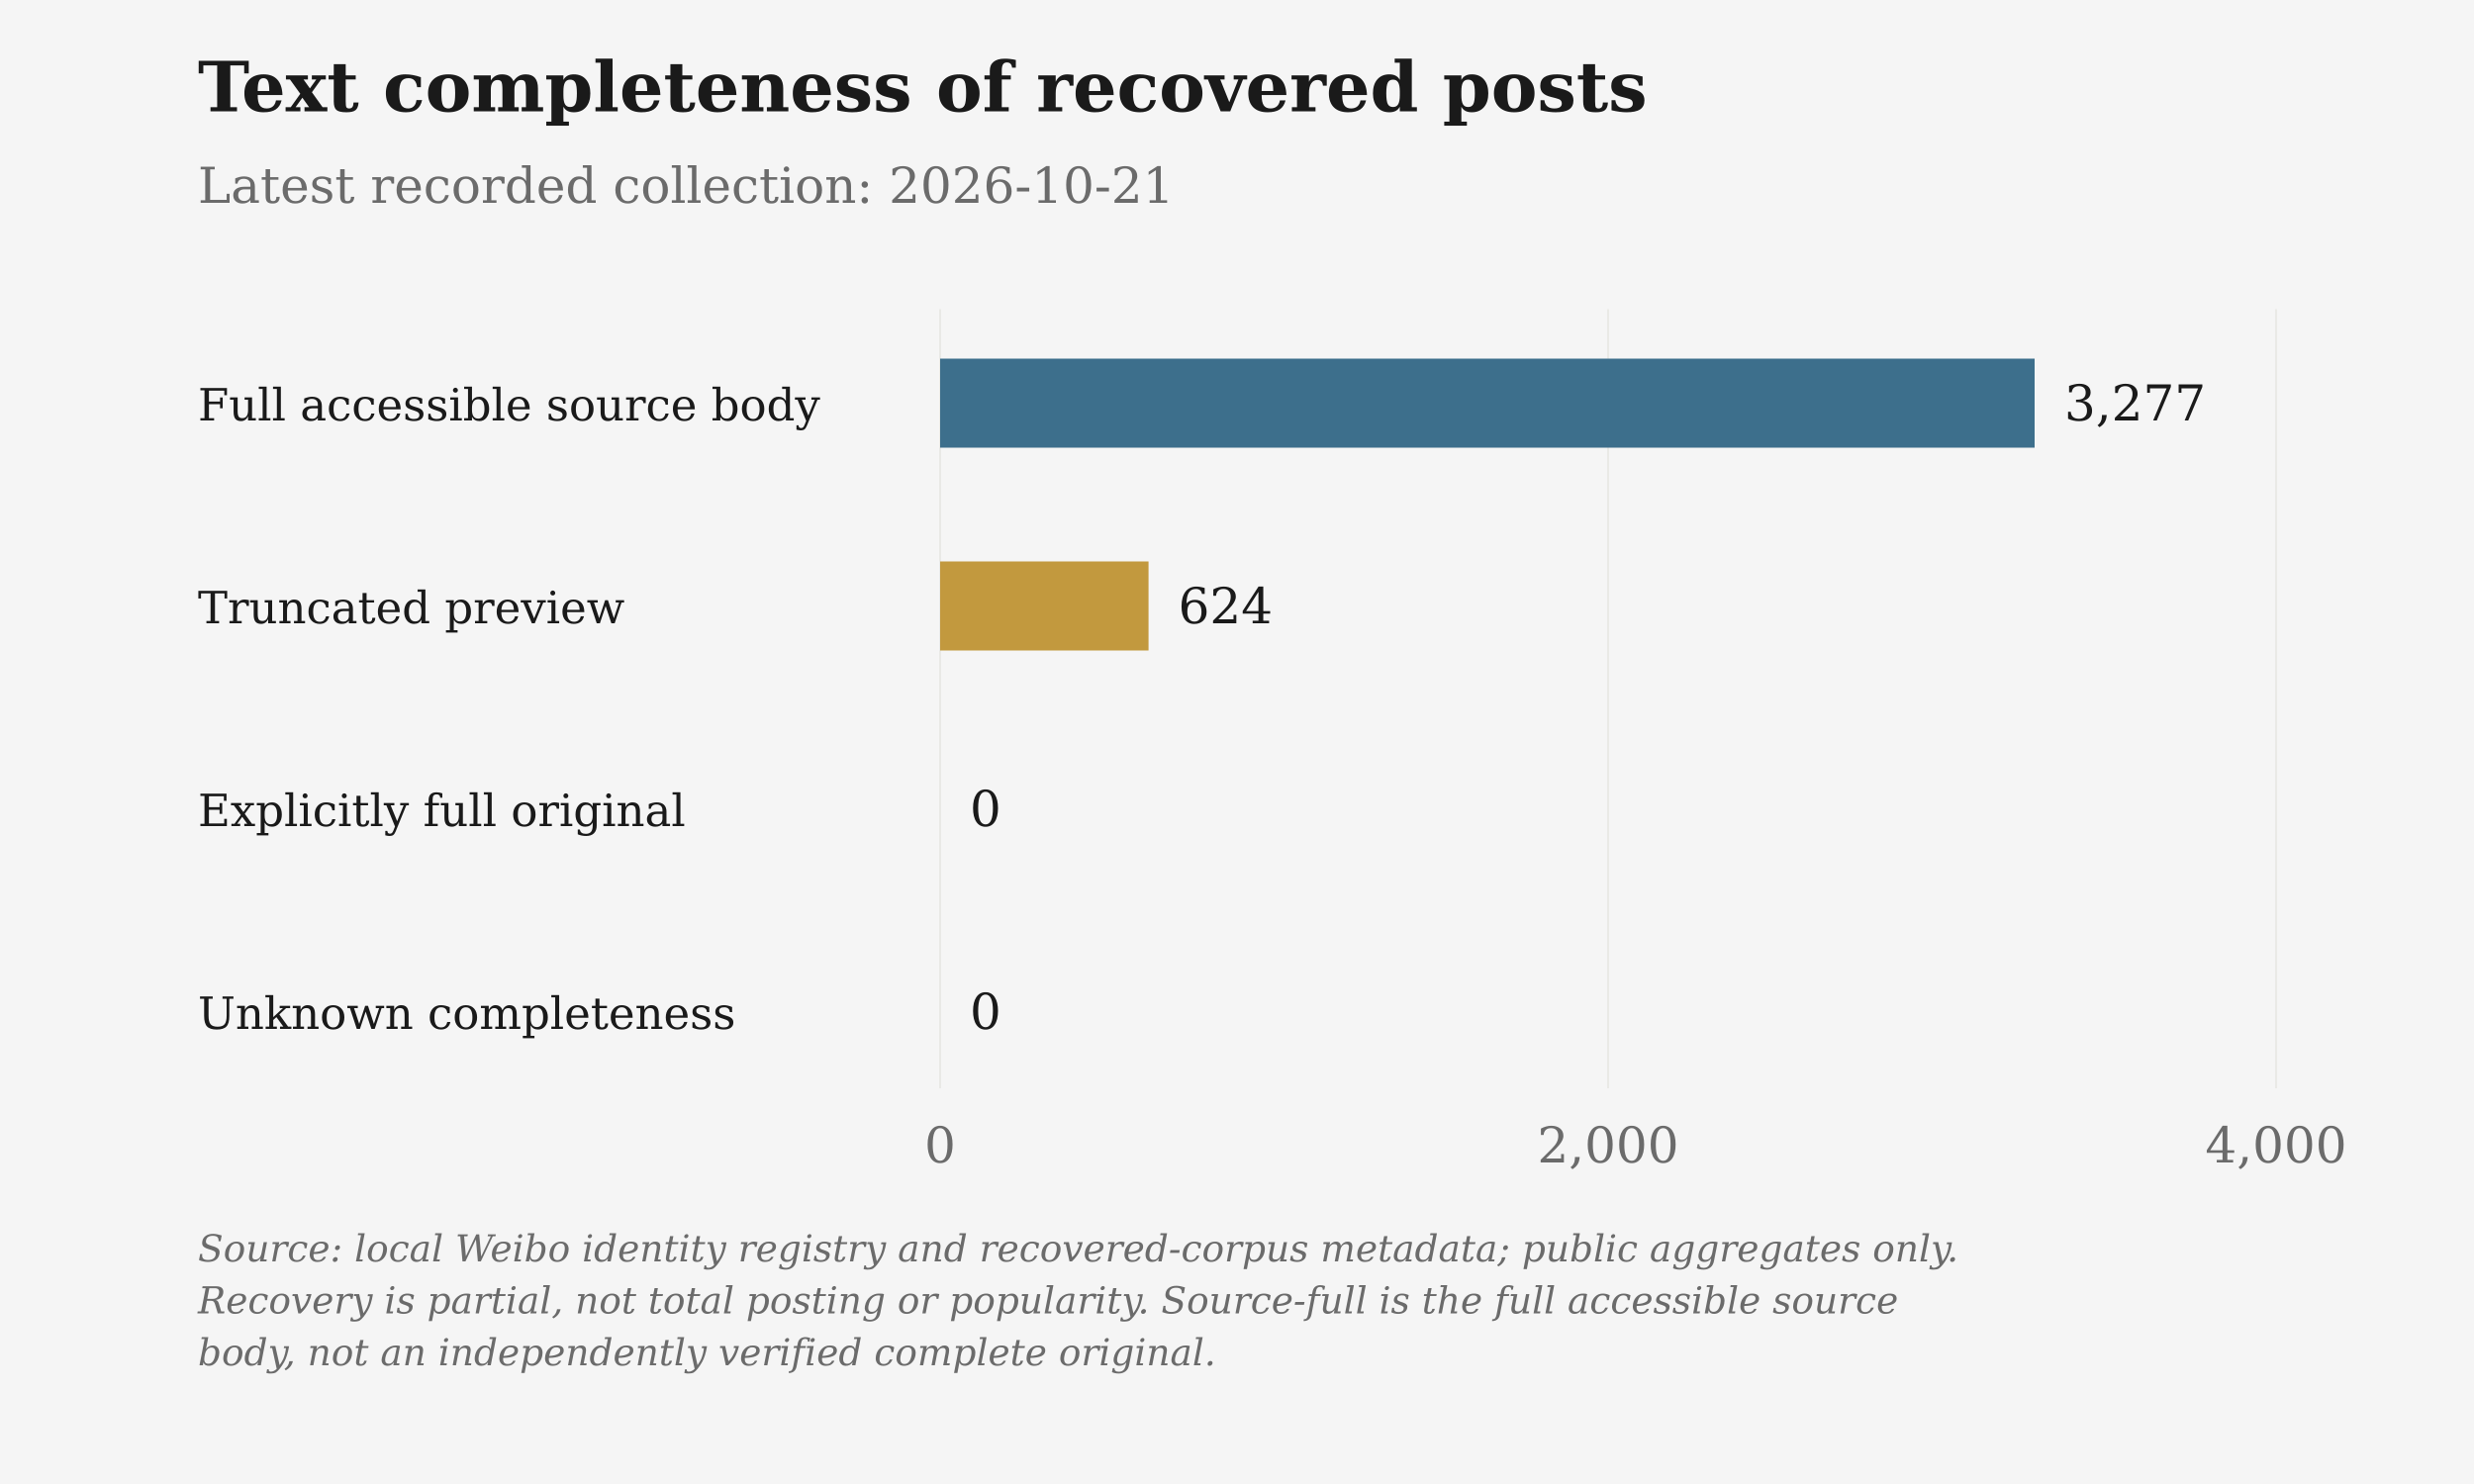
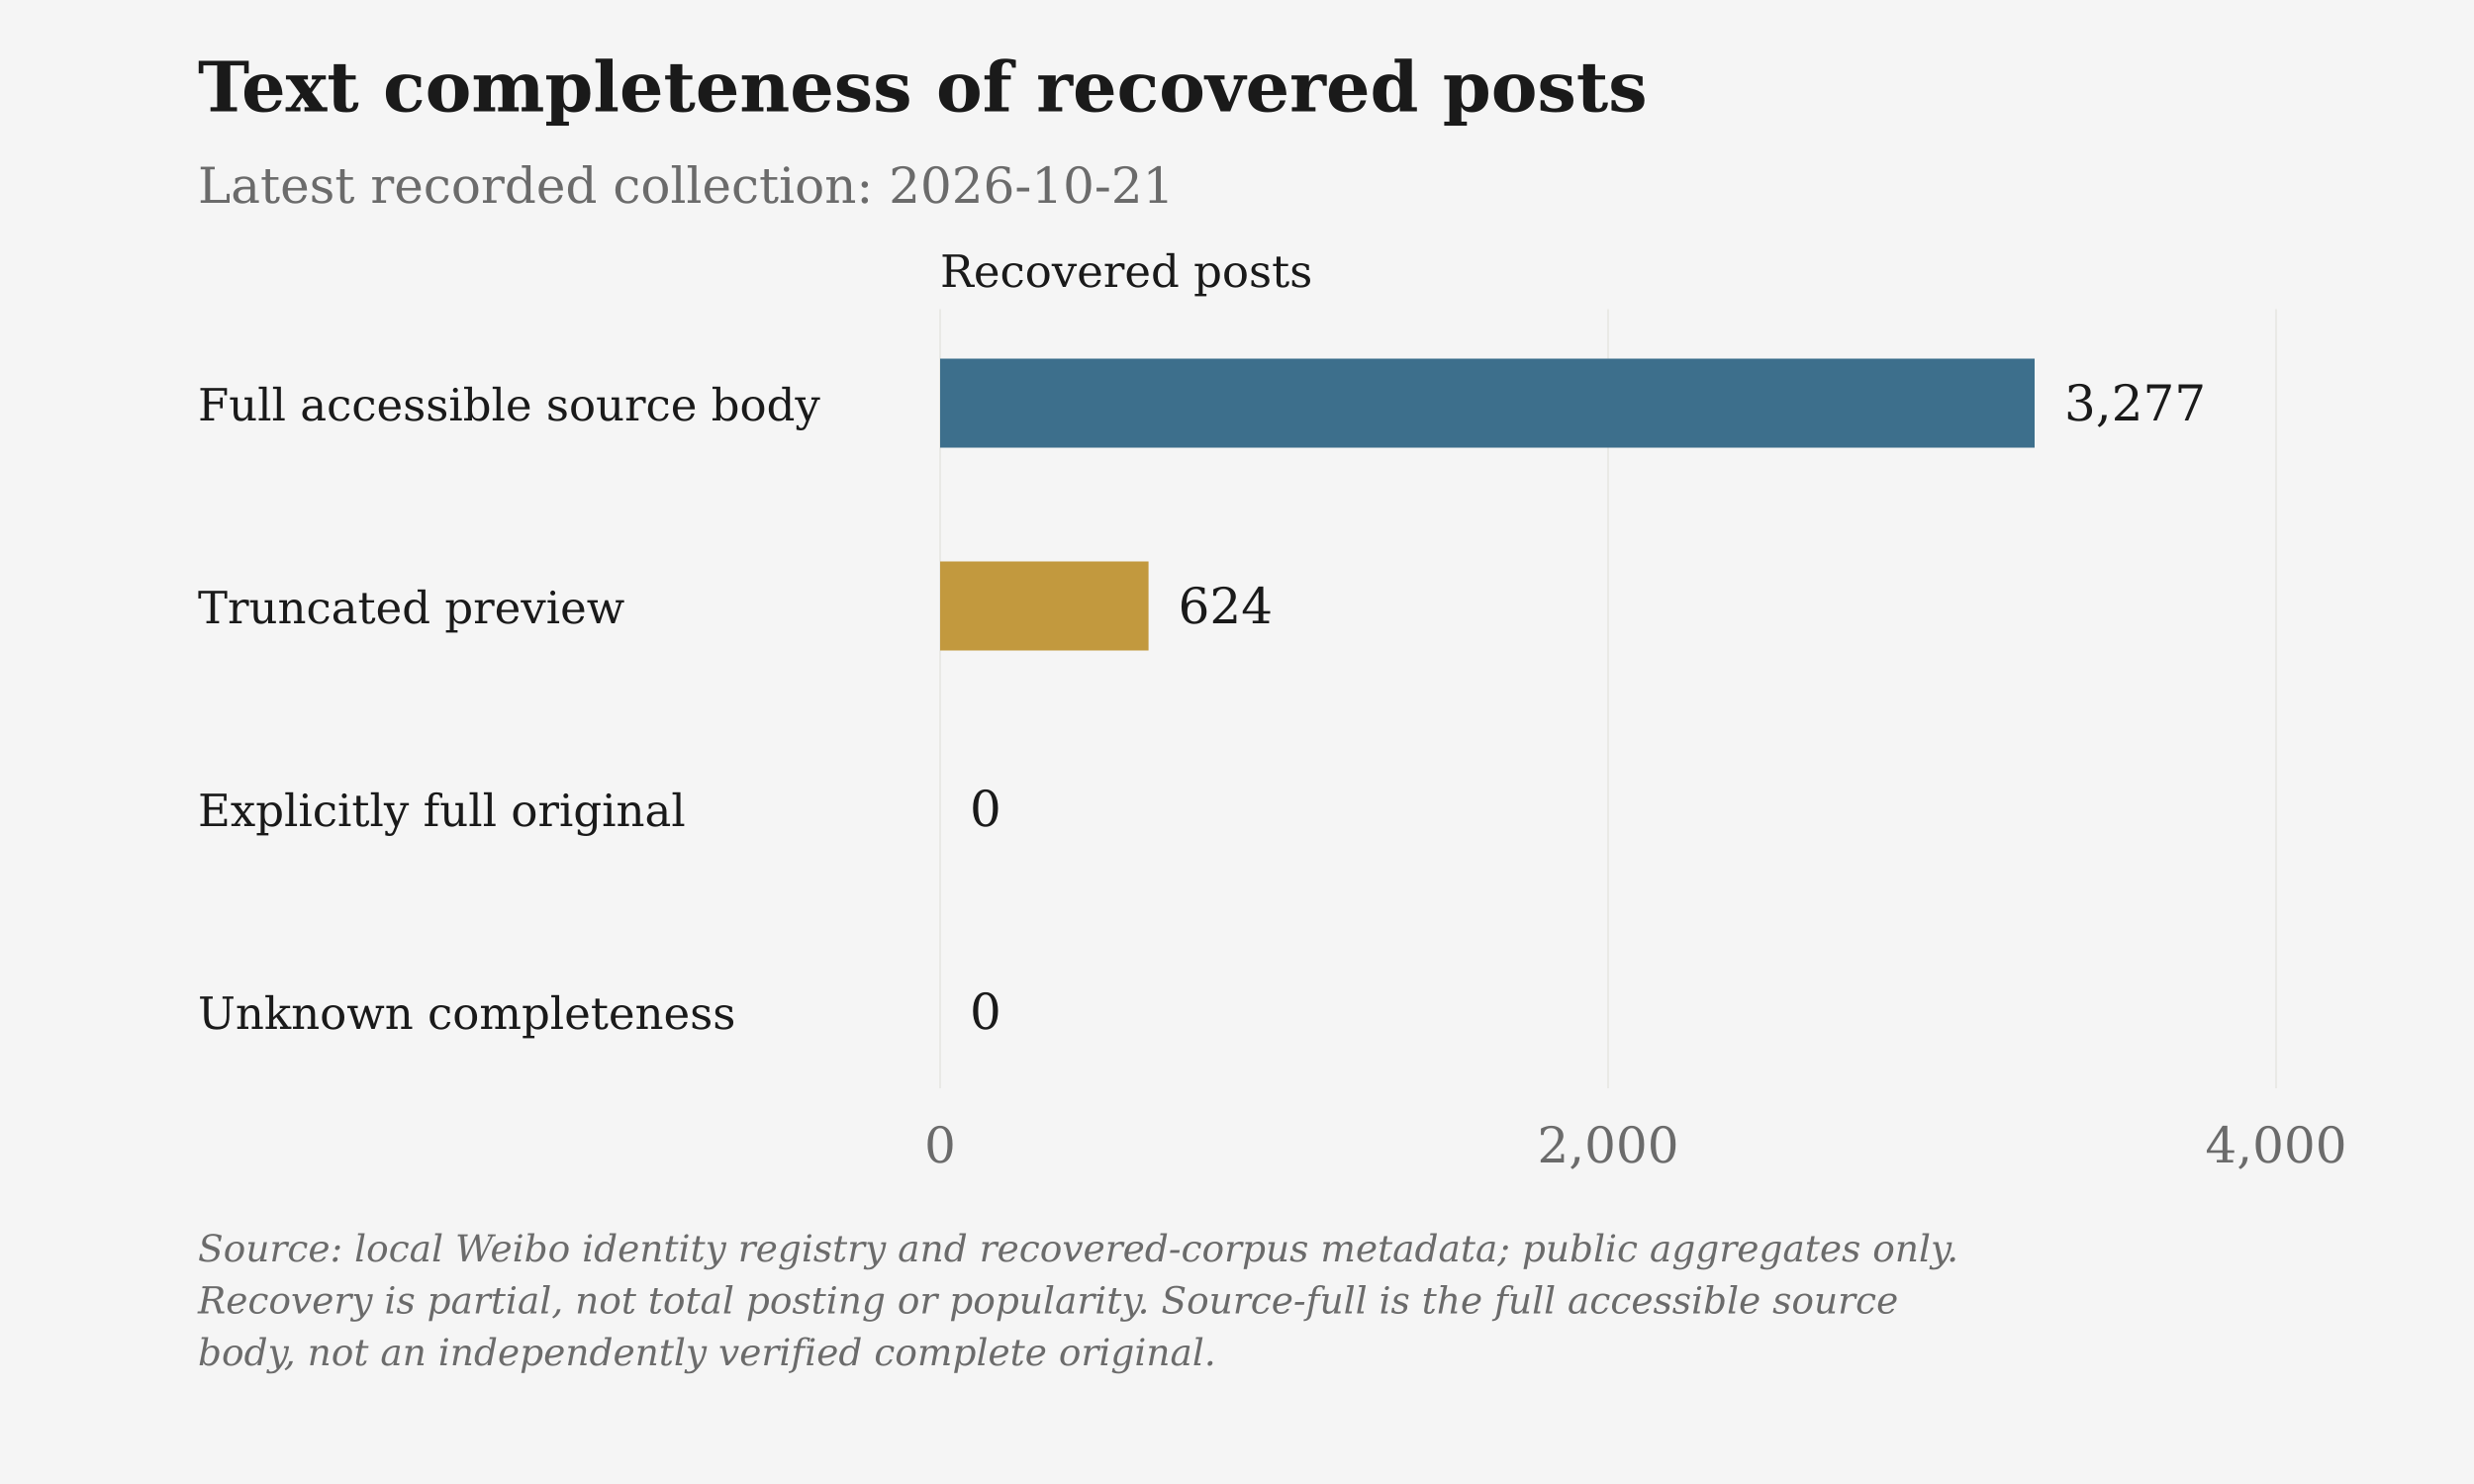
<svg xmlns="http://www.w3.org/2000/svg" viewBox="0 0 1000 600" role="img" aria-label="Text completeness of recovered posts">
  <rect class="chart-background" width="1000" height="600" fill="#F5F5F5" />
  <g font-family="DejaVu Serif, Georgia, 'Times New Roman', serif" font-size="20" fill="#6B6B6B">
    <text x="80" y="45" font-size="28" font-weight="bold" fill="#1A1A1A">Text completeness of recovered posts</text>
    <text x="80" y="82">Latest recorded collection: 2026-10-21</text>
+     <text class="axis-unit" x="380" y="116" font-size="18" fill="#1A1A1A">Recovered posts</text>
    <path d="M380.00 125V440" stroke="#D6D3CC" stroke-opacity=".6" stroke-width=".5" />
    <text x="380.00" y="470" text-anchor="middle">0</text>
    <path d="M650.00 125V440" stroke="#D6D3CC" stroke-opacity=".6" stroke-width=".5" />
    <text x="650.00" y="470" text-anchor="middle">2,000</text>
    <path d="M920.00 125V440" stroke="#D6D3CC" stroke-opacity=".6" stroke-width=".5" />
    <text x="920.00" y="470" text-anchor="middle">4,000</text>
    <text x="80" y="170" font-size="18" fill="#1A1A1A">Full accessible source body</text>
    <rect class="data-bar" data-label="Full accessible source body" data-value="3277" x="380" y="145" width="442.40" height="36" fill="#3D6F8C" />
    <text x="834.39" y="170" fill="#1A1A1A">3,277</text>
    <text x="80" y="252" font-size="18" fill="#1A1A1A">Truncated preview</text>
    <rect class="data-bar" data-label="Truncated preview" data-value="624" x="380" y="227" width="84.24" height="36" fill="#C2993E" />
    <text x="476.24" y="252" fill="#1A1A1A">624</text>
    <text x="80" y="334" font-size="18" fill="#1A1A1A">Explicitly full original</text>
    <rect class="data-bar" data-label="Explicitly full original" data-value="0" x="380" y="309" width="0.00" height="36" fill="#4A7C59" />
    <text x="392.00" y="334" fill="#1A1A1A">0</text>
    <text x="80" y="416" font-size="18" fill="#1A1A1A">Unknown completeness</text>
    <rect class="data-bar" data-label="Unknown completeness" data-value="0" x="380" y="391" width="0.00" height="36" fill="#6B6B6B" />
    <text x="392.00" y="416" fill="#1A1A1A">0</text>
    <text class="figure-source" x="80" y="510" font-size="15" font-style="italic">Source: local Weibo identity registry and recovered-corpus metadata; public aggregates only.</text>
    <text class="figure-source" x="80" y="531" font-size="15" font-style="italic">Recovery is partial, not total posting or popularity. Source-full is the full accessible source</text>
    <text class="figure-source" x="80" y="552" font-size="15" font-style="italic">body, not an independently verified complete original.</text>
  </g>
</svg>
